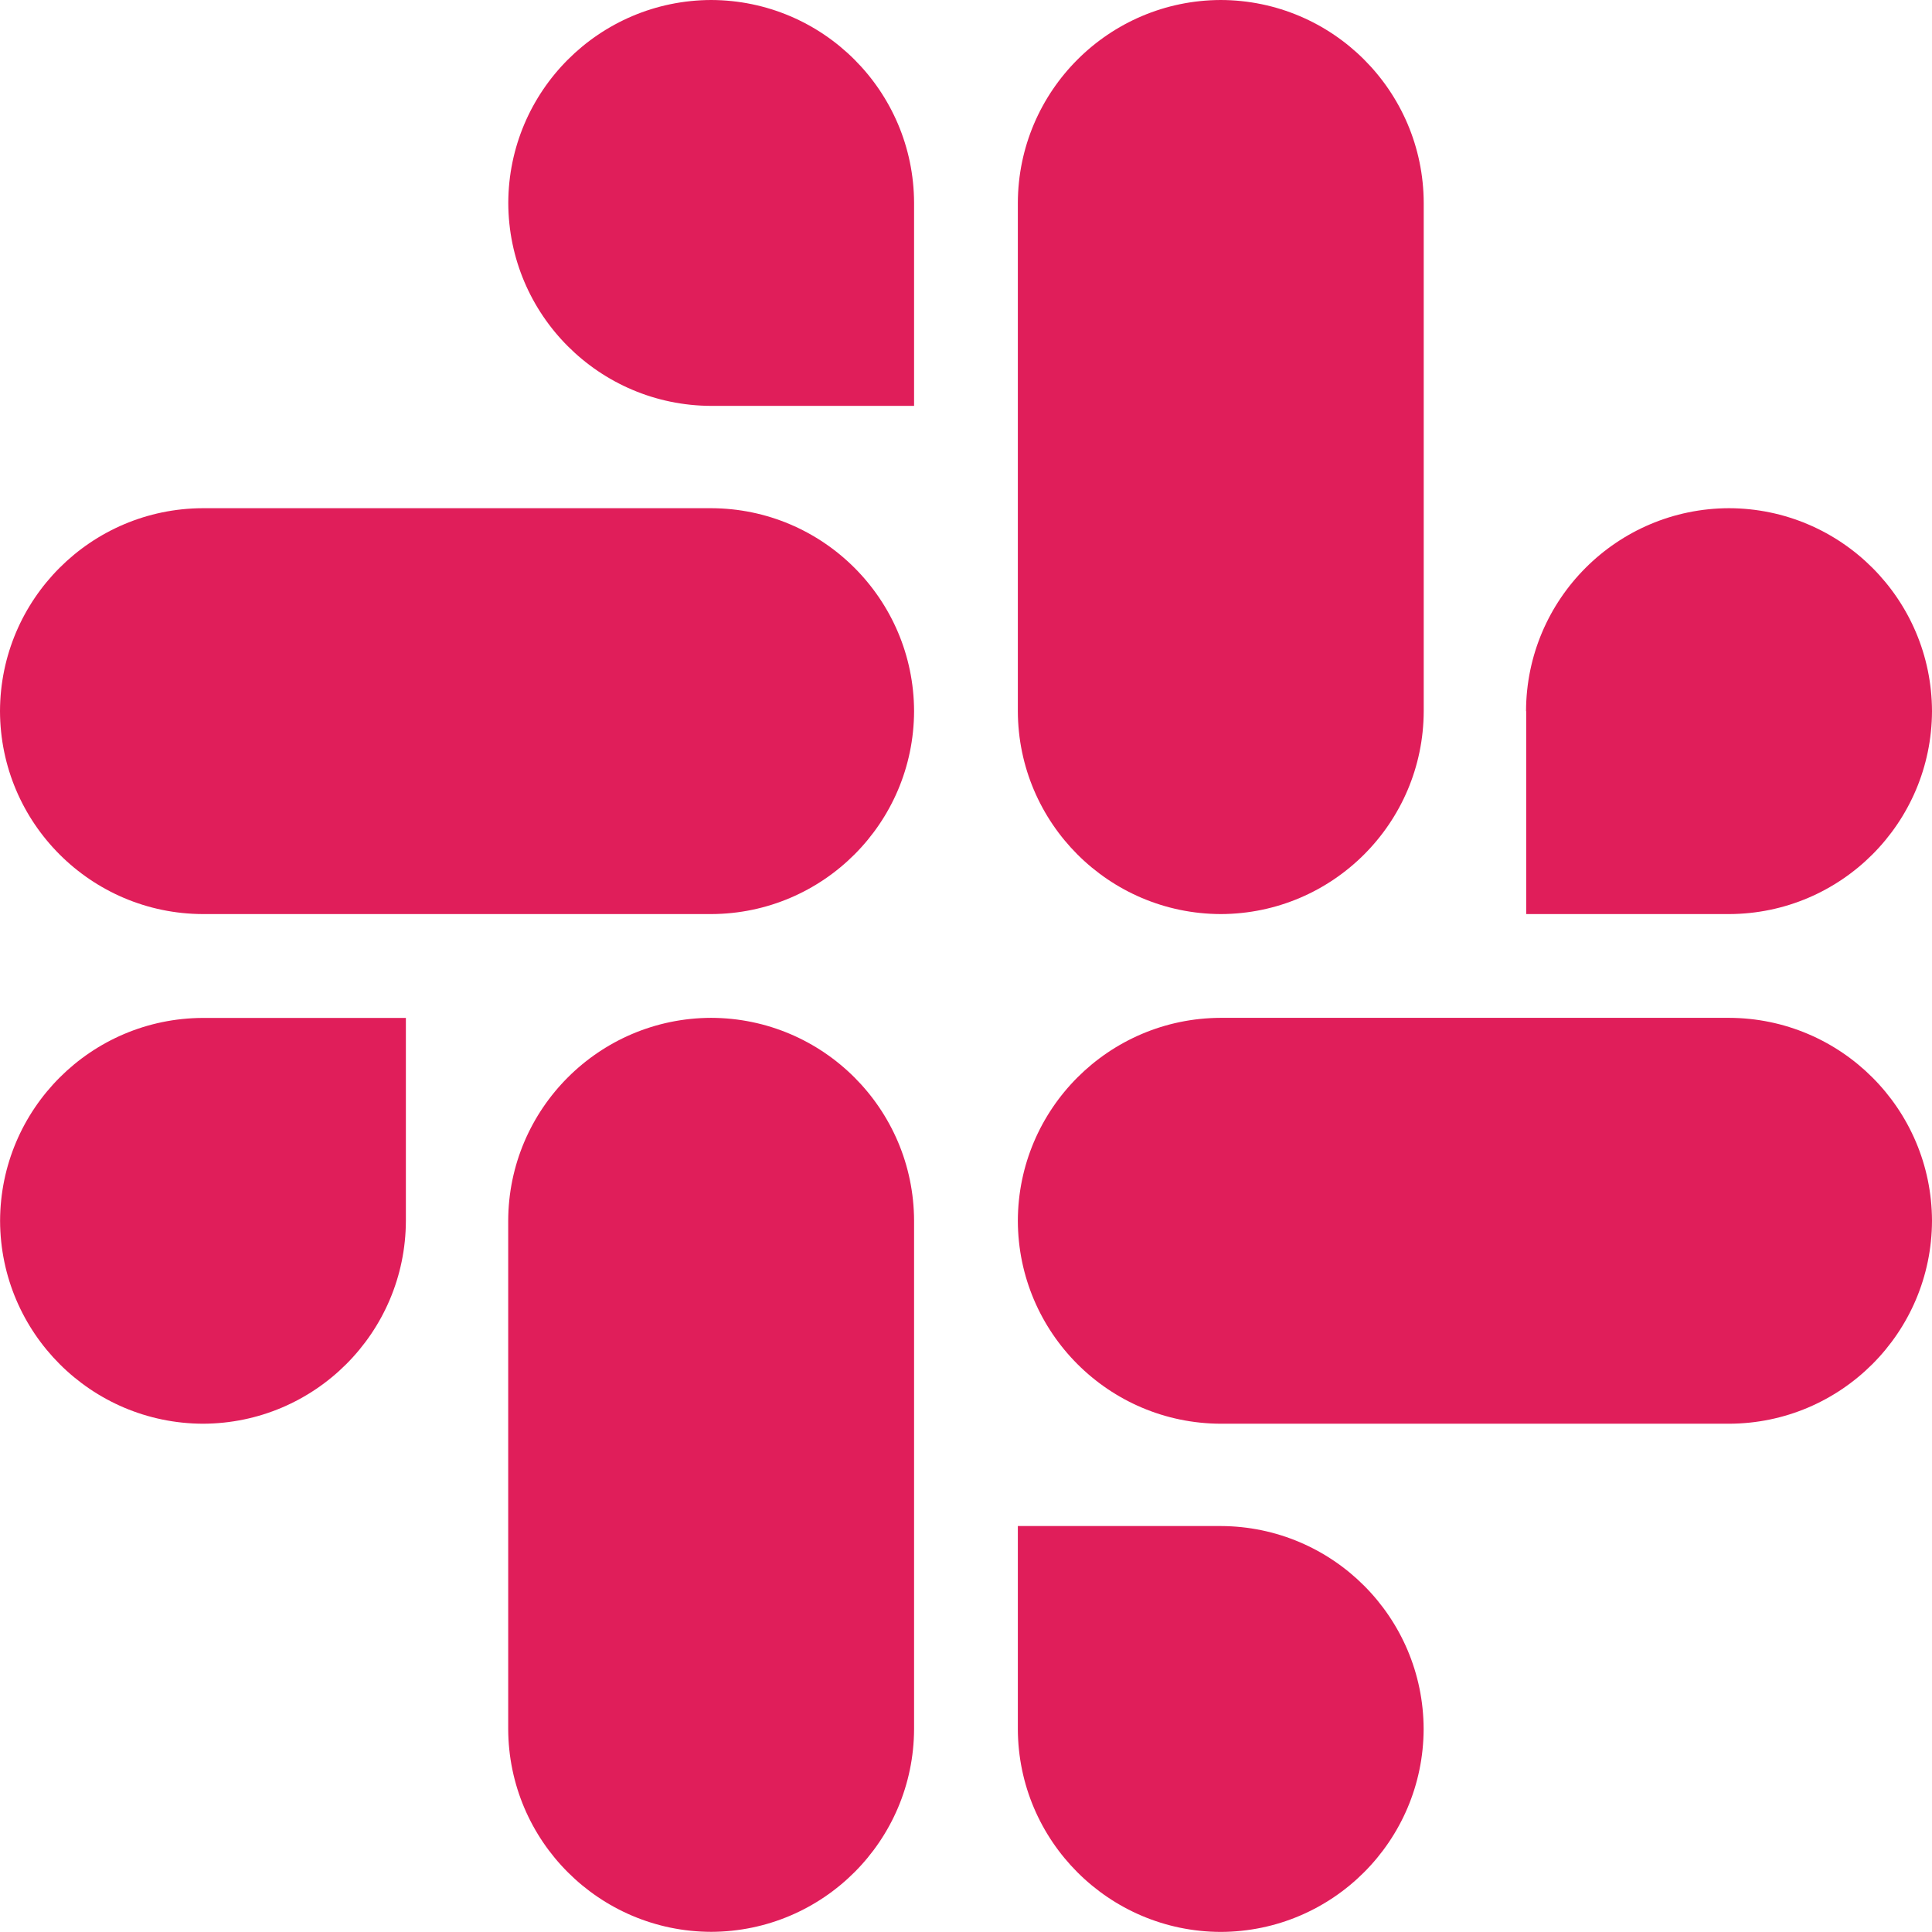
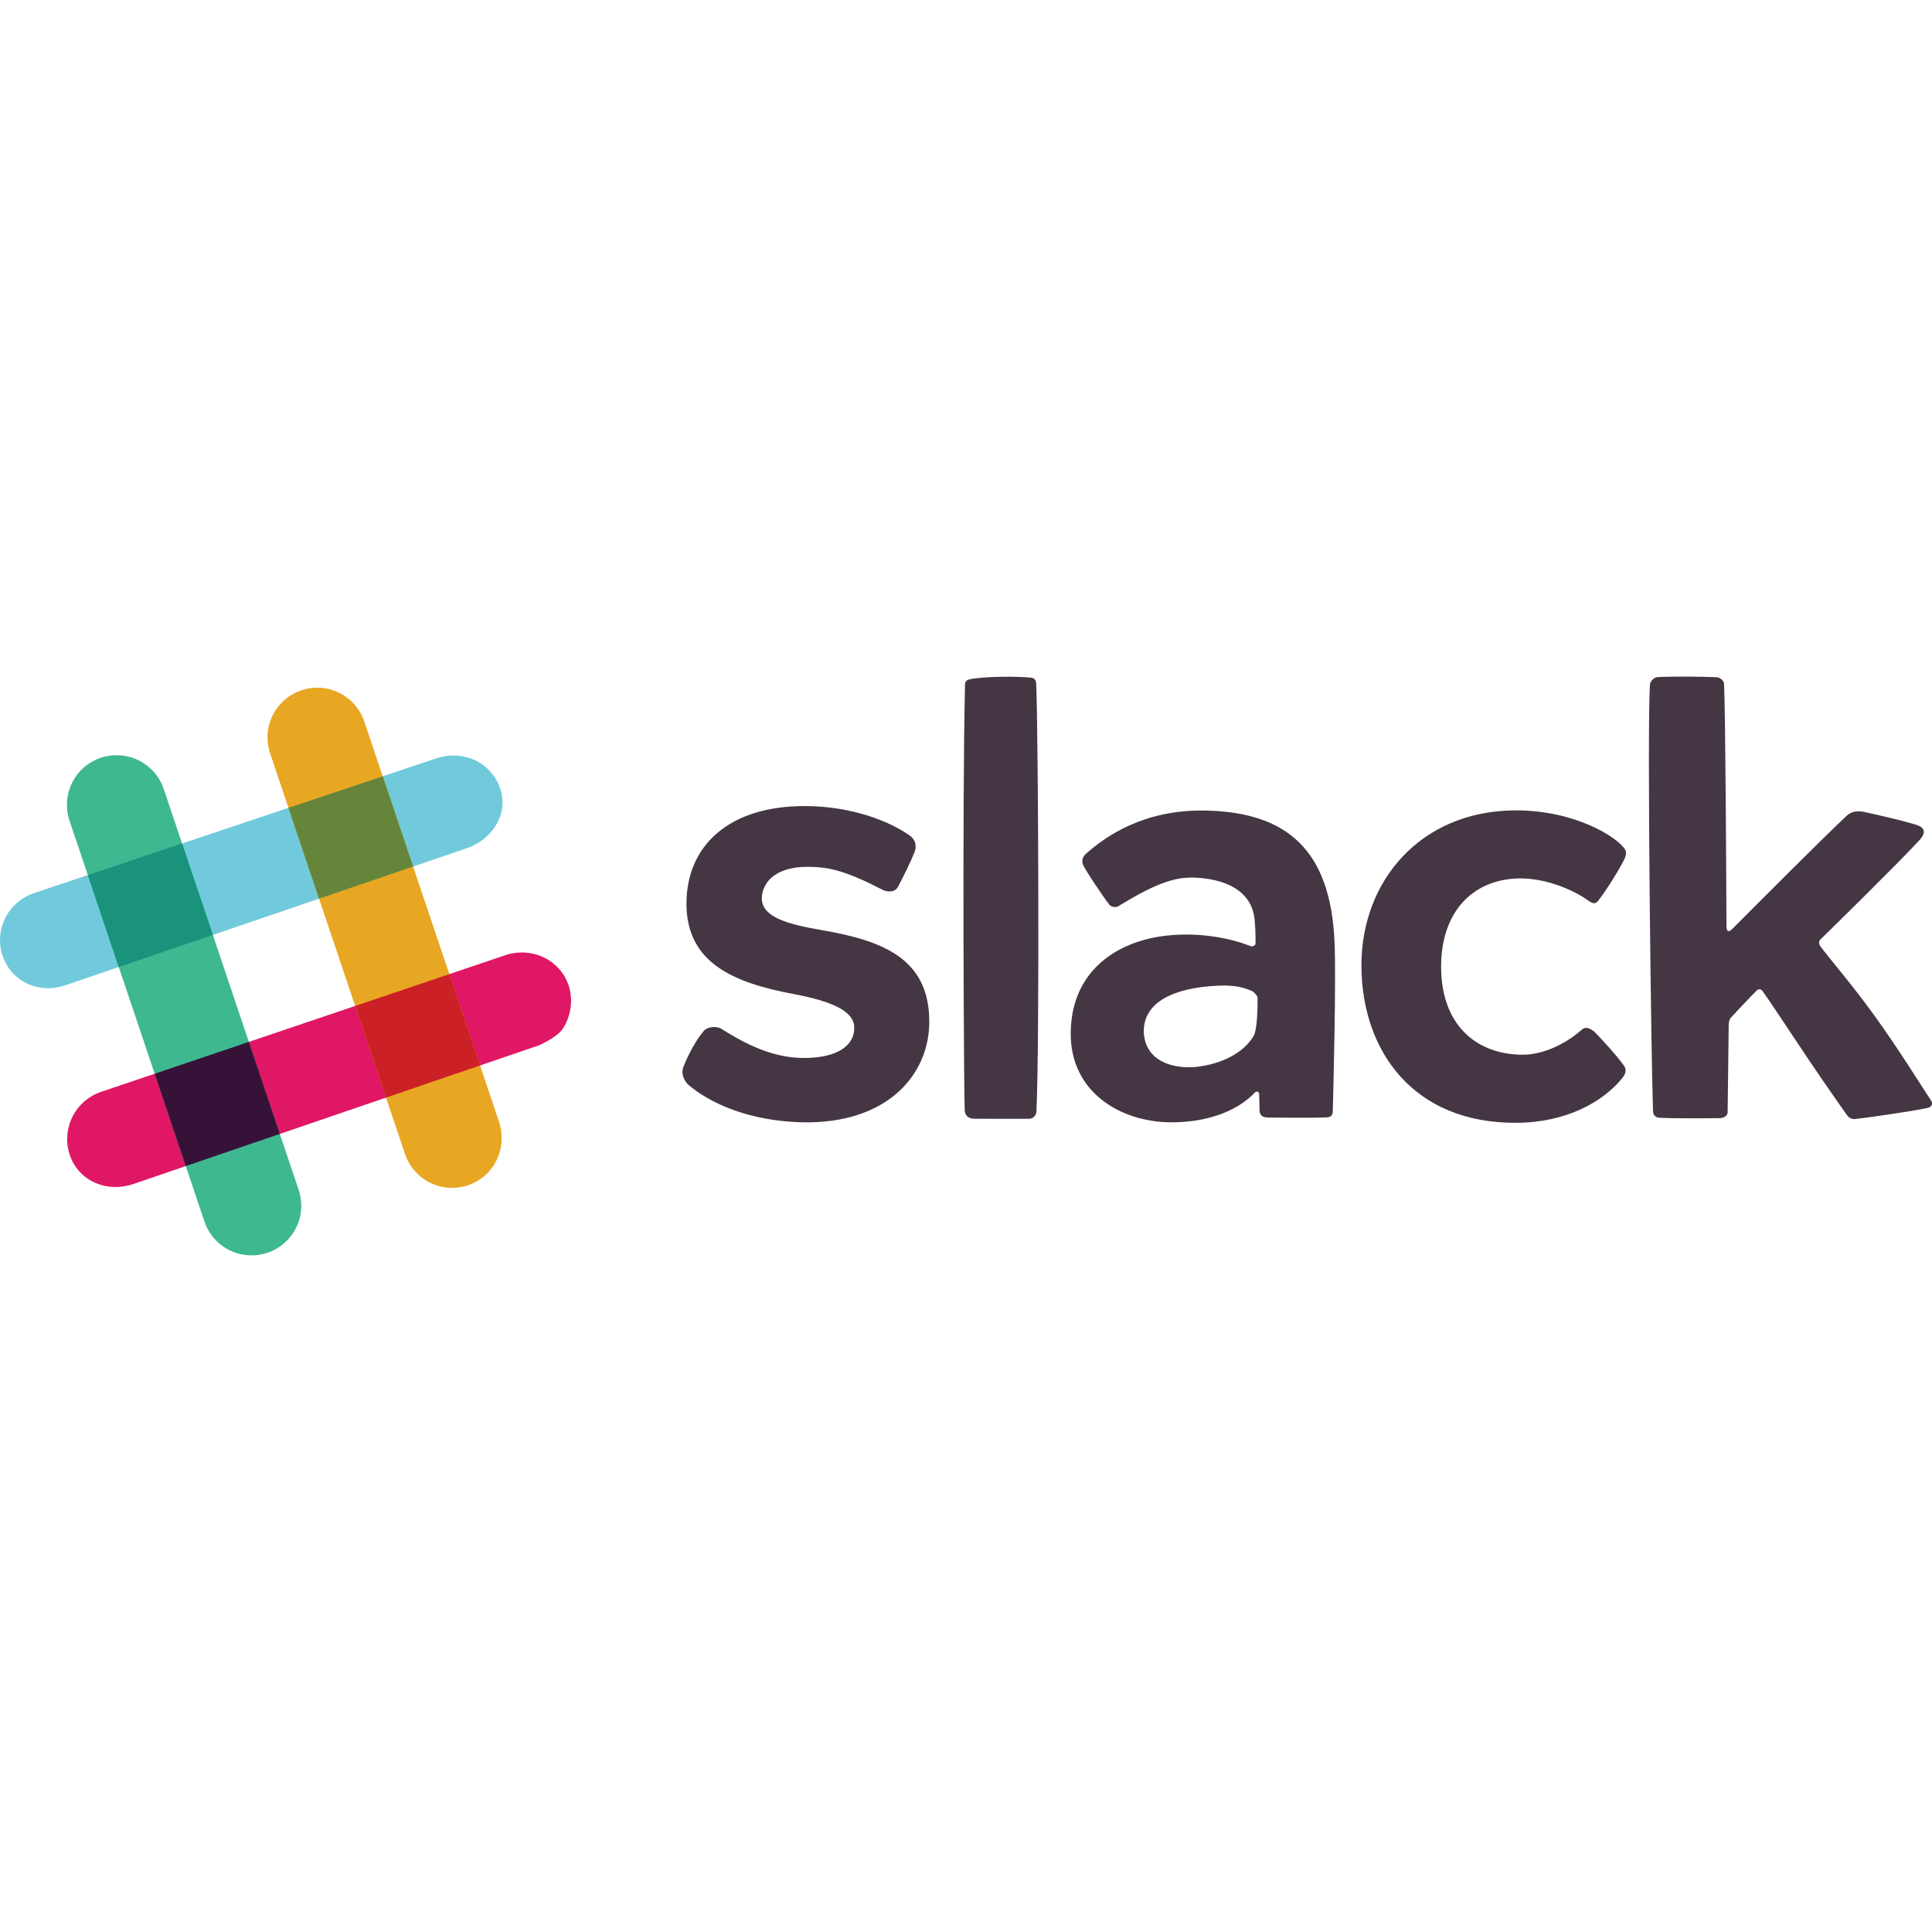
- <svg xmlns="http://www.w3.org/2000/svg" viewBox="0 0 24 24">
-   <path d="M5.042 15.165a2.528 2.528 0 0 1-2.52 2.521 2.528 2.528 0 0 1-2.521-2.52 2.528 2.528 0 0 1 2.52-2.521h2.521v2.52zm1.271 0a2.528 2.528 0 0 1 2.521-2.521 2.528 2.528 0 0 1 2.521 2.52v6.313a2.528 2.528 0 0 1-2.52 2.521 2.528 2.528 0 0 1-2.522-2.52v-6.313zm2.521-10.123a2.528 2.528 0 0 1-2.52-2.521A2.528 2.528 0 0 1 8.834 0a2.528 2.528 0 0 1 2.521 2.52v2.522H8.834zm0 1.271a2.528 2.528 0 0 1 2.521 2.521 2.528 2.528 0 0 1-2.52 2.521H2.521A2.528 2.528 0 0 1 0 8.834a2.528 2.528 0 0 1 2.52-2.521h6.314zm10.123 2.521a2.528 2.528 0 0 1 2.521-2.521A2.528 2.528 0 0 1 24 8.834a2.528 2.528 0 0 1-2.52 2.521h-2.521V8.834zm-1.271 0a2.528 2.528 0 0 1-2.521 2.521 2.528 2.528 0 0 1-2.521-2.52V2.521A2.528 2.528 0 0 1 15.165 0a2.528 2.528 0 0 1 2.521 2.52v6.314zm-2.521 10.123a2.528 2.528 0 0 1 2.52 2.521 2.528 2.528 0 0 1-2.52 2.521 2.528 2.528 0 0 1-2.521-2.52v-2.522h2.521zm0-1.271a2.528 2.528 0 0 1-2.521-2.521 2.528 2.528 0 0 1 2.52-2.521h6.313A2.528 2.528 0 0 1 24 15.165a2.528 2.528 0 0 1-2.52 2.521h-6.314z" fill="#E01E5A" />
+ <svg xmlns="http://www.w3.org/2000/svg" width="800px" height="800px" viewBox="1.464 -149.016 498.152 498.152">
+   <path fill="#443642" d="M178.463 83.987c0-14.818 10.804-25.165 30.438-25.165 11.98 0 21.783 3.825 27.094 7.572.76.535 2.116 1.833 1.303 4.247-1.042 2.6-2.953 6.51-4.324 9.05-.798 1.48-2.836 1.285-3.88.756-3.783-1.917-9.988-5.16-15.688-5.758a33.378 33.378 0 0 0-4.347-.188c-5.02.112-9.214 1.855-10.691 5.685a6.74 6.74 0 0 0-.477 2.274c-.138 5.047 6.886 6.872 15.395 8.334 15.819 2.71 27.787 7.348 27.787 23.63 0 13.827-10.989 26.323-32.52 25.94-14.194-.287-24.264-5.083-29.66-9.737-.184-.158-2.238-2.25-1.137-4.766 1.26-3.239 3.387-6.951 5.056-8.922.928-1.266 3.377-1.467 4.65-.678 4.448 2.764 11.768 7.196 20.206 7.49.666.023 1.326.027 1.974.01 7.59-.184 12.182-3.062 12.086-7.91-.082-4.271-6.1-6.766-15.683-8.572-15.284-2.879-27.58-7.917-27.58-23.292M317.316 105.086c-10.778.141-20.66 3.087-20.945 11.51-.003 6.684 5.419 9.967 13.029 9.537 7.3-.703 12.867-3.869 15.32-8.07.907-1.557 1.045-7.383.99-9.873-.014-.53-1.062-1.533-1.521-1.726-2.29-.965-3.985-1.263-6.874-1.38m-35.862-33.938c5.04-4.51 15.033-11.53 30.959-11.16 21.017.437 32.12 10.29 33.154 33.86.426 9.72-.28 36.832-.448 43.587-.025.969-.353 1.639-1.659 1.664-3.461.139-11.457.084-15.131.036-1.854-.09-2.069-1.01-2.093-1.973-.016-.63-.07-2.498-.109-4.021-.021-.808-.78-.785-.974-.578-4.93 5.264-13.004 7.806-21.59 7.806-13.05 0-26.06-7.677-26.02-22.88.04-15.57 11.08-23.25 23.208-25.061 7.766-1.156 16.52-.128 23.149 2.506.424.17 1.29-.076 1.297-.677.027-1.984-.069-5.765-.45-7.557-.973-4.566-4.782-8.24-12.784-9.23-1.648-.203-3.307-.27-4.968-.138-6.361.5-14.016 5.46-17.186 7.317-.746.436-1.914.117-2.292-.37-1.85-2.39-6.5-9.38-6.866-10.497-.366-1.114.15-2.052.801-2.638l.002.004zM352.496 100.13c-.125-21.715 15.005-40.034 39.573-40.195 15.33-.1 26.467 6.85 28.431 10.128.399.77.194 1.413-.082 2.188-1.298 2.74-4.576 8.034-6.912 11.034-.995 1.278-2.075.183-3.33-.652-3.483-2.32-10.101-5.157-16.614-5.157-11.816.002-20.615 8.104-20.517 23.01.092 14.304 8.52 22.165 20.558 22.45 6.293.158 12.39-3.459 15.67-6.422 1.03-.899 2.096-.449 3.273.471 2.31 2.361 5.623 6.006 7.46 8.515 1.203 1.394.303 2.758-.13 3.306-4.984 6.307-14.61 11.615-27.349 11.687-26.674.187-39.906-18.568-40.029-40.36M479.823 139.514c1.252-.094 14.613-1.938 18.714-2.877 1.018-.232 1.38-1.088.811-1.936-2.29-3.434-8.311-13.186-14.617-21.916-5.8-8.027-11.913-15.087-13.89-17.803-.482-.66-.456-1.31.069-1.822 3.761-3.68 19.493-19.105 25.408-25.475 2.29-2.478.915-3.544-1.03-4.123-3.757-1.12-9.834-2.516-13.29-3.245-1.457-.308-3.212-.2-4.486 1.11-5.914 5.515-23.963 23.63-29.351 29.045-.97.977-1.535.76-1.54-.636-.044-10.44-.25-55.138-.623-62.49-.026-.972-1.195-1.71-1.854-1.745-3.388-.177-11.947-.228-15.32-.03-.945.107-1.848 1.07-1.93 1.884-.778 11.756.33 98.054.792 110.126.033.873.683 1.55 1.512 1.599 3.365.195 11.688.182 15.574.109 1.912 0 2.146-1.344 2.146-1.344l.288-23.157s.197-1.03.516-1.37c1.37-1.475 5.16-5.537 6.776-7.107.388-.377 1-.35 1.396.183 1.92 2.59 7.395 11.01 12.47 18.53 4.663 6.908 9.016 13.039 9.32 13.472.702 1 1.522 1.04 2.14 1.021v-.003zM252.59 139.434c1.175.039 10.09.029 14.04.024 1.33.026 2.021-.981 2.065-1.87.839-16.926.48-97.512-.05-110.237-.044-1.1-.515-1.513-1.266-1.613-3.39-.454-13.024-.348-16.112.46-.604.157-.96.616-.979 1.206-.756 32.8-.246 108.42-.086 109.852.159 1.434.909 2.128 2.39 2.178h-.002z" />
+   <path fill="#70CADB" d="M13.997 105.78c-5.494.042-10.148-3.232-11.864-8.342a13.67 13.67 0 0 1-.178-.583c-1.87-6.544 1.756-13.39 8.255-15.582L114.45 46.35a14.128 14.128 0 0 1 3.807-.556c5.64-.044 10.422 3.302 12.18 8.52l.156.504c1.95 6.816-2.895 12.9-8.7 14.85-.004.003-1.06.36-103.662 35.391a13.49 13.49 0 0 1-4.234.721z" />
+   <path fill="#E01765" d="M31.372 157.045c-5.537.04-10.207-3.188-11.903-8.225a13.34 13.34 0 0 1-.18-.579c-1.896-6.622 1.726-13.54 8.247-15.735L131.78 97.263c1.347-.45 2.738-.68 4.137-.693 5.552-.042 10.43 3.35 12.151 8.444l.16.53c1.007 3.521.412 7.478-1.59 10.601-1.492 2.322-6.198 4.366-6.198 4.366L35.8 156.29a14.356 14.356 0 0 1-4.428.757v-.002z" />
+   <path fill="#E8A723" d="M118.148 157.268a12.798 12.798 0 0 1-12.255-8.723l-34.79-103.34-.174-.58c-1.885-6.59 1.74-13.464 8.237-15.654 1.3-.437 2.644-.665 3.997-.677 2.01-.015 3.955.438 5.787 1.343a12.772 12.772 0 0 1 6.449 7.392l34.787 103.331.101.332c1.954 6.842-1.663 13.72-8.16 15.91a12.935 12.935 0 0 1-3.979.666z" />
+   <path fill="#3EB890" d="M66.435 174.674a12.803 12.803 0 0 1-12.26-8.73L19.394 62.608a12.797 12.797 0 0 1 8.051-16.23 12.96 12.96 0 0 1 3.985-.668 12.796 12.796 0 0 1 12.257 8.723l34.782 103.34a12.797 12.797 0 0 1-8.06 16.233 12.88 12.88 0 0 1-3.978.667h.004z" />
+   <path fill="#CC2027" d="M100.997 133.996l24.258-8.294-7.93-23.55-24.286 8.207 7.958 23.637z" />
+   <path fill="#361238" d="M49.364 151.65l24.256-8.293-7.99-23.73-24.28 8.21 8.014 23.813z" />
+   <path fill="#65863A" d="M83.727 82.7l24.26-8.283-7.837-23.275-24.305 8.143L83.727 82.7z" />
+   <path fill="#1A937D" d="M32.088 100.33l24.26-8.283-7.933-23.572-24.305 8.142 7.978 23.713z" />
</svg>
